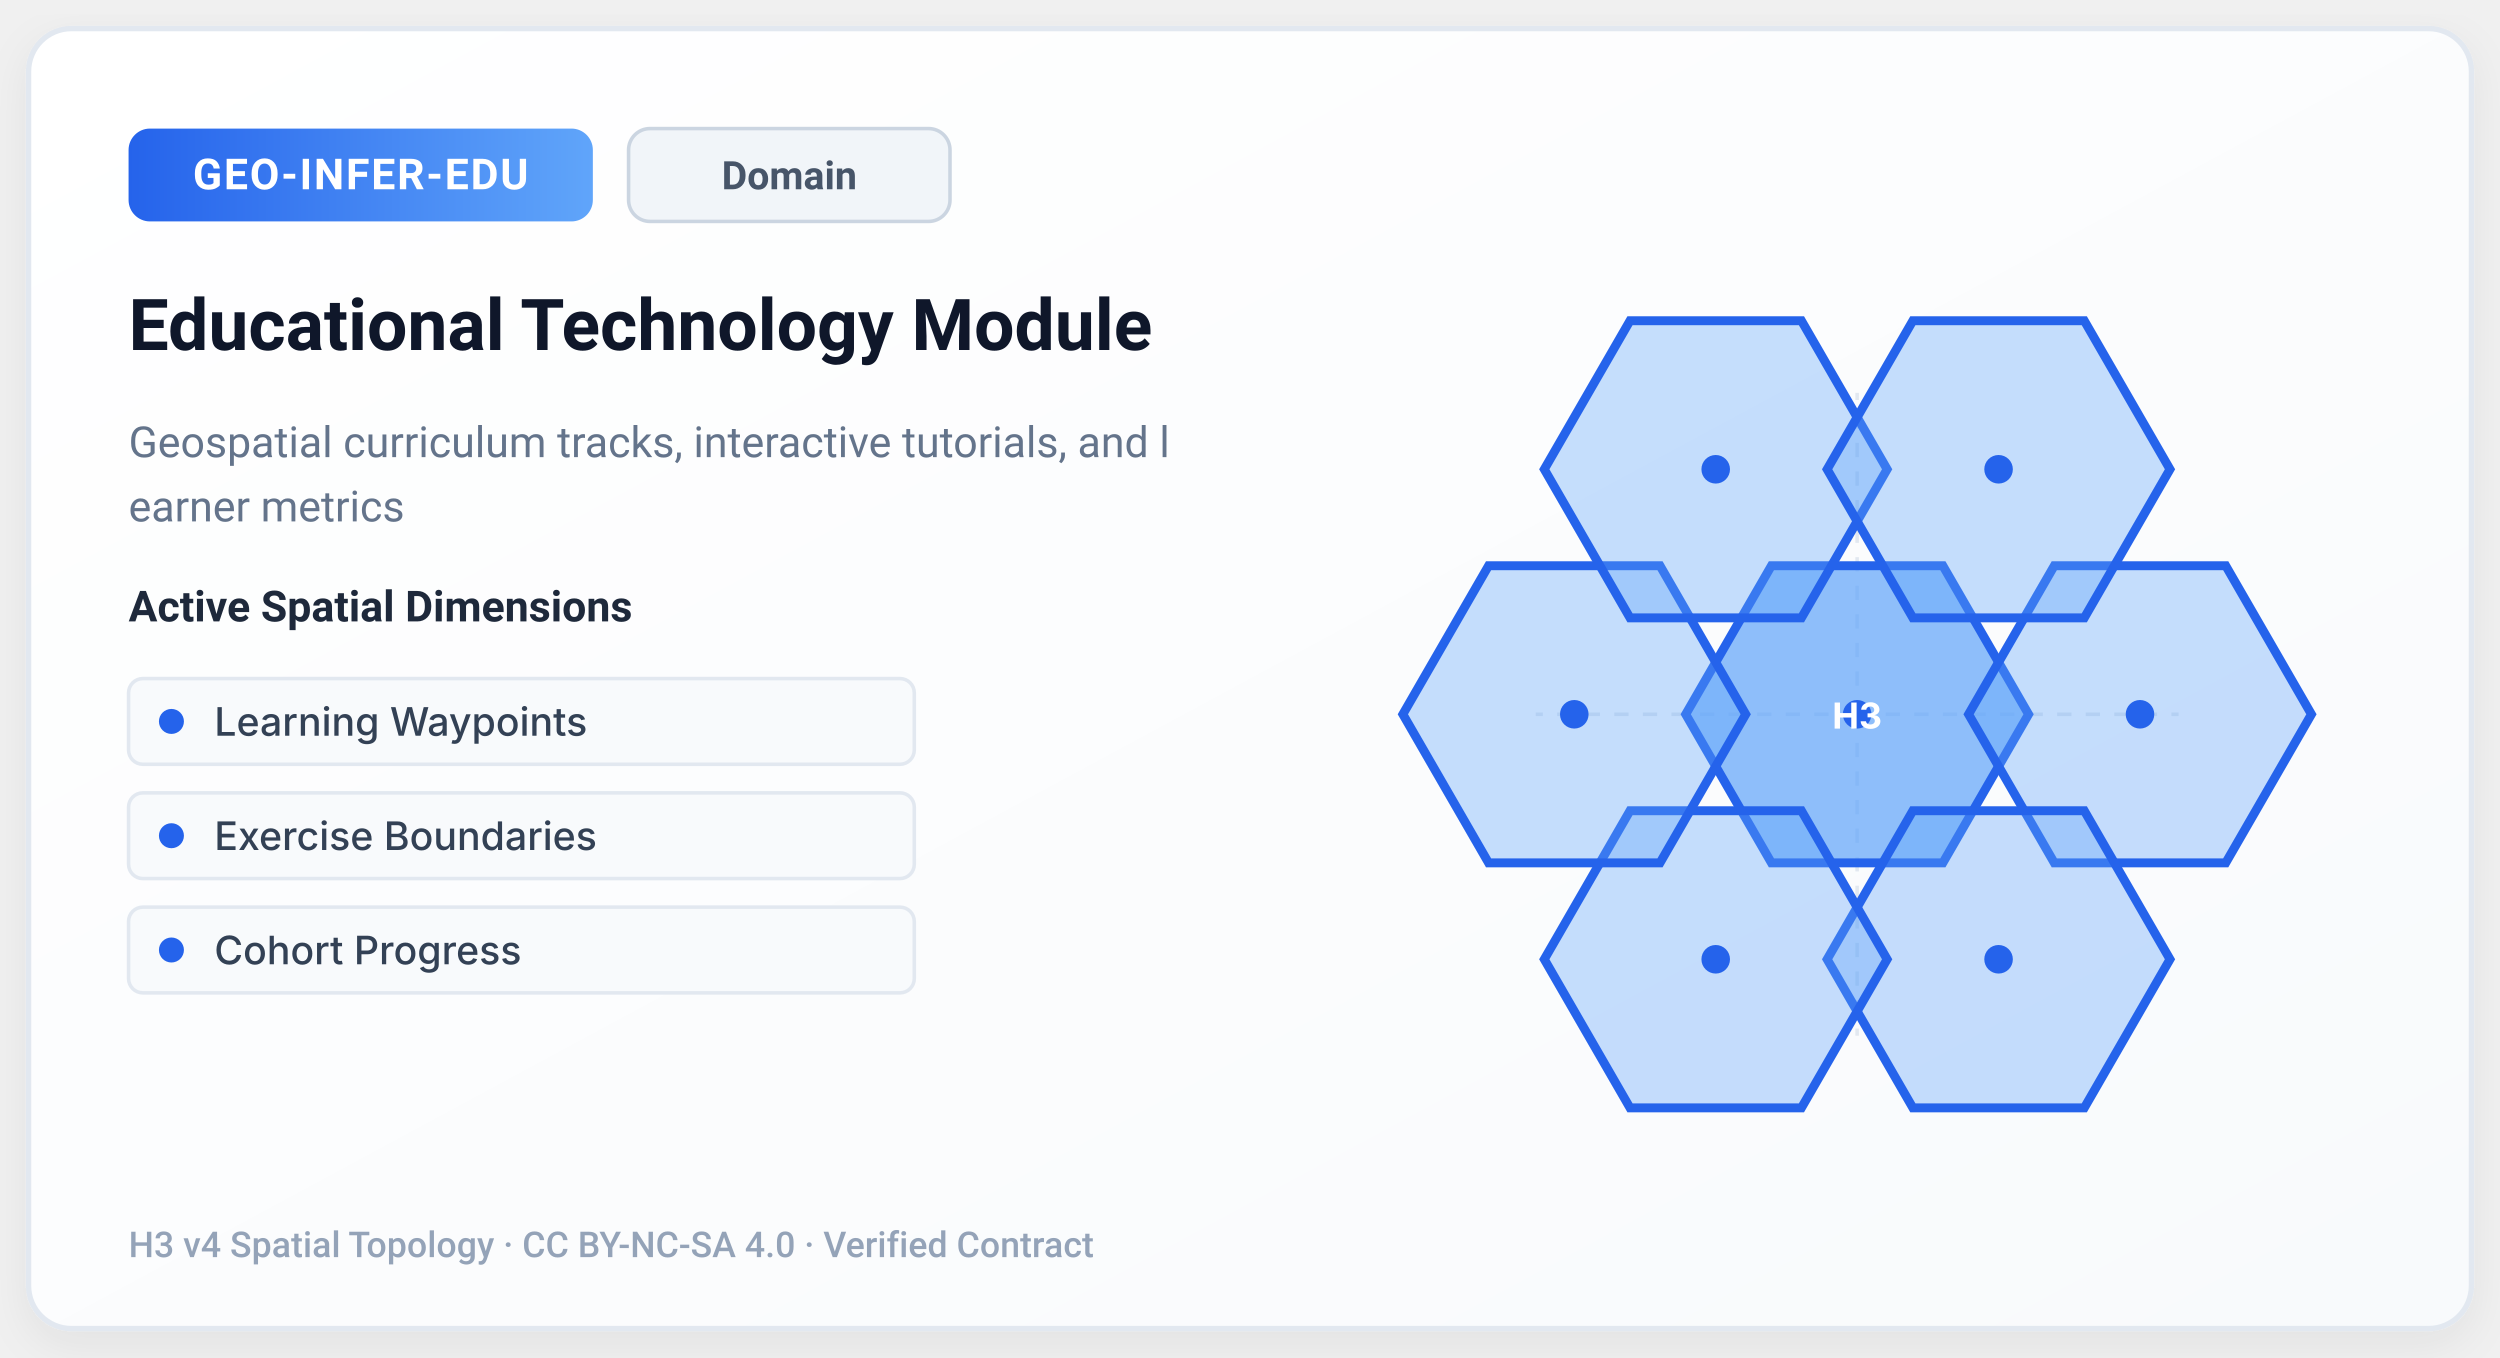
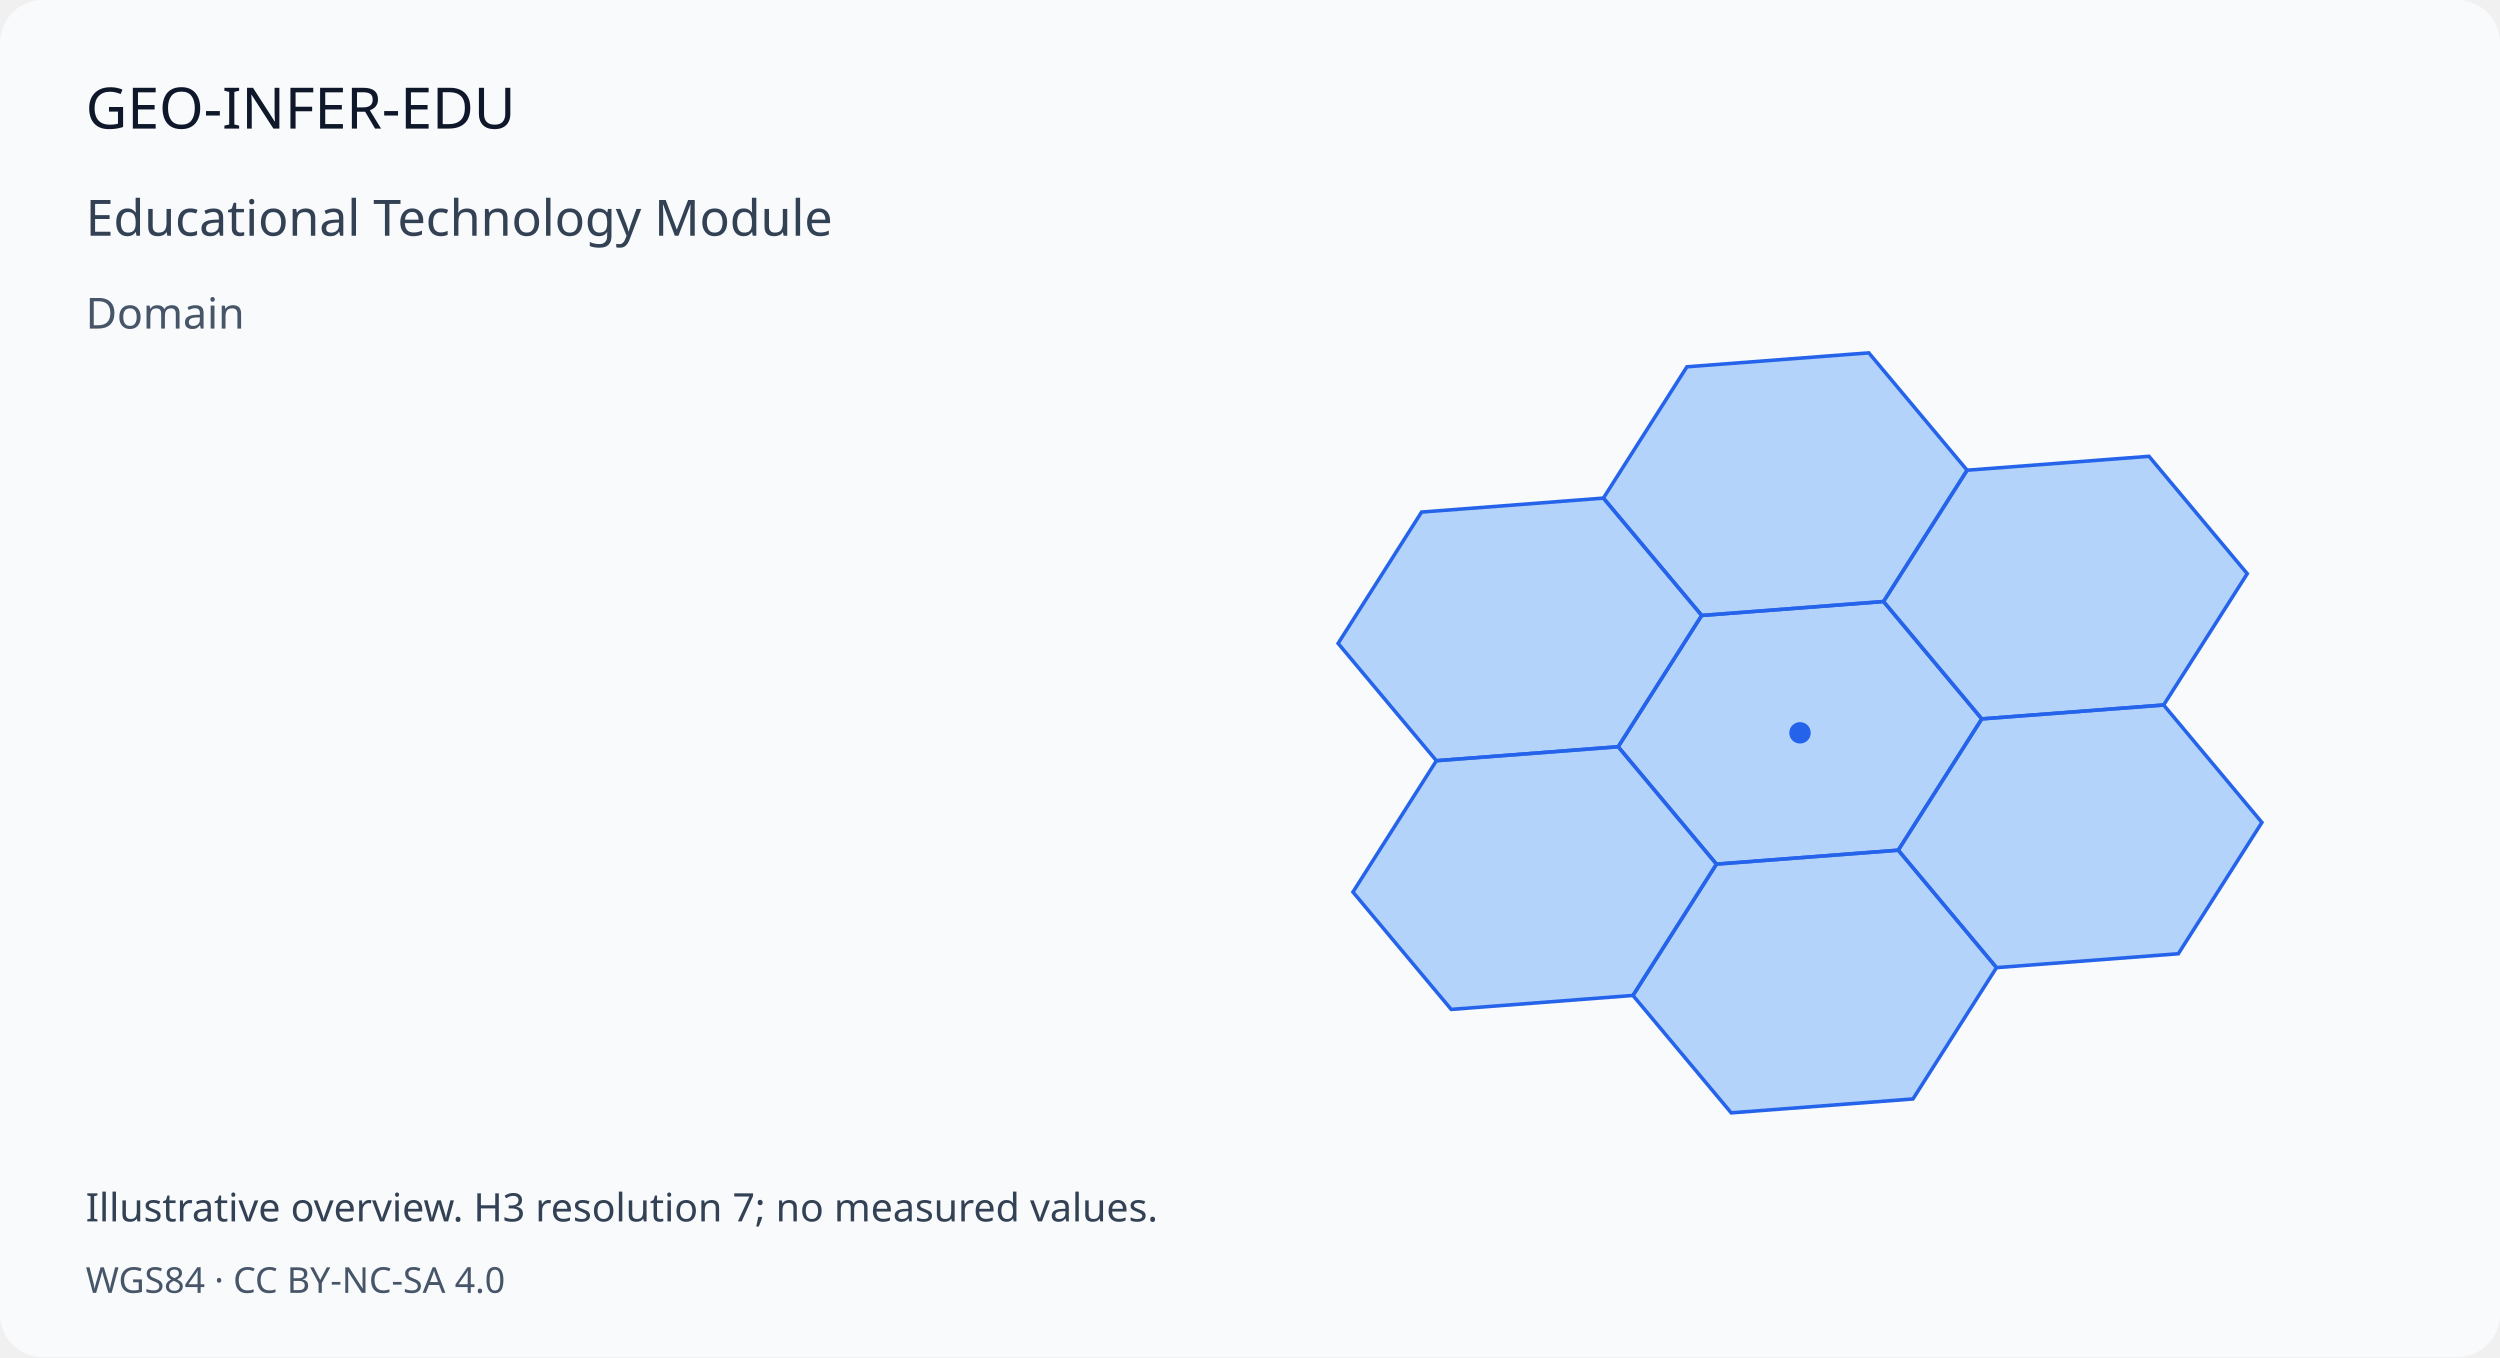
- <svg xmlns="http://www.w3.org/2000/svg" viewBox="0 0 700 380" width="700" height="380">
-   <defs>
-     <linearGradient id="bg-grad-EDU" x1="0%" y1="0%" x2="100%" y2="100%">
-       <stop offset="0%" stop-color="#ffffff" />
-       <stop offset="100%" stop-color="#f8fafc" />
-     </linearGradient>
-     <linearGradient id="badge-grad-EDU" x1="0%" y1="0%" x2="100%" y2="0%">
-       <stop offset="0%" stop-color="#2563eb" />
-       <stop offset="100%" stop-color="#60a5fa" />
-     </linearGradient>
-     <filter id="shadow-EDU" x="-5%" y="-5%" width="110%" height="110%">
-       <feDropShadow dx="0" dy="4" stdDeviation="6" flood-opacity="0.06" />
-     </filter>
-   </defs>
-   <rect x="8" y="8" width="684" height="364" rx="12" fill="url(#bg-grad-EDU)" stroke="#e2e8f0" stroke-width="1.5" filter="url(#shadow-EDU)" />
-   <g transform="translate(0, 0)">
-     <rect x="36" y="36" width="130" height="26" rx="6" fill="url(#badge-grad-EDU)" />
-     <text x="101" y="53" text-anchor="middle" fill="#ffffff" font-family="-apple-system, BlinkMacSystemFont, Segoe UI, Roboto, sans-serif" font-size="12" font-weight="700" letter-spacing="0.5">GEO-INFER-EDU</text>
-     <rect x="176" y="36" width="90" height="26" rx="6" fill="#f1f5f9" stroke="#cbd5e1" stroke-width="1" />
-     <text x="221" y="53" text-anchor="middle" fill="#475569" font-family="-apple-system, BlinkMacSystemFont, Segoe UI, Roboto, sans-serif" font-size="11" font-weight="600">Domain</text>
-     <text x="36" y="98" fill="#0f172a" font-family="-apple-system, BlinkMacSystemFont, Segoe UI, Roboto, sans-serif" font-size="20" font-weight="700">Educational Technology Module</text>
-     <text x="36" y="128" fill="#64748b" font-family="-apple-system, BlinkMacSystemFont, Segoe UI, Roboto, sans-serif" font-size="12" font-weight="400">
-       <tspan x="36" dy="0">Geospatial curriculum tracks, interactive tutorials, and l</tspan>
-       <tspan x="36" dy="18">earner metrics</tspan>
-     </text>
-     <text x="36" y="174" fill="#1e293b" font-family="-apple-system, BlinkMacSystemFont, Segoe UI, Roboto, sans-serif" font-size="12" font-weight="600">Active Spatial Dimensions</text>
-     <rect x="36" y="190" width="220" height="24" rx="4" fill="#f8fafc" stroke="#e2e8f0" stroke-width="1" />
-     <circle cx="48" cy="202" r="3.5" fill="#2563eb" />
-     <text x="60" y="206" fill="#334155" font-family="-apple-system, sans-serif" font-size="11" font-weight="500">Learning Waypoints</text>
-     <rect x="36" y="222" width="220" height="24" rx="4" fill="#f8fafc" stroke="#e2e8f0" stroke-width="1" />
-     <circle cx="48" cy="234" r="3.5" fill="#2563eb" />
-     <text x="60" y="238" fill="#334155" font-family="-apple-system, sans-serif" font-size="11" font-weight="500">Exercise Boundaries</text>
-     <rect x="36" y="254" width="220" height="24" rx="4" fill="#f8fafc" stroke="#e2e8f0" stroke-width="1" />
-     <circle cx="48" cy="266" r="3.5" fill="#2563eb" />
-     <text x="60" y="270" fill="#334155" font-family="-apple-system, sans-serif" font-size="11" font-weight="500">Cohort Progress</text>
-     <text x="36" y="352" fill="#94a3b8" font-family="-apple-system, BlinkMacSystemFont, Segoe UI, Roboto, sans-serif" font-size="10" font-weight="500">H3 v4 Spatial Topology · CC BY-NC-SA 4.0 · Verified Contract</text>
-   </g>
-   <g>
-     <line x1="520" y1="200" x2="430" y2="200" stroke="#e2e8f0" stroke-width="1" stroke-dasharray="4,4" />
-     <line x1="520" y1="200" x2="610" y2="200" stroke="#e2e8f0" stroke-width="1" stroke-dasharray="4,4" />
-     <line x1="520" y1="200" x2="520" y2="110" stroke="#e2e8f0" stroke-width="1" stroke-dasharray="4,4" />
-     <line x1="520" y1="200" x2="520" y2="290" stroke="#e2e8f0" stroke-width="1" stroke-dasharray="4,4" />
-     <polygon points="568.0,200.0 544.0,241.6 496.0,241.6 472.0,200.0 496.0,158.4 544.0,158.4" fill="#60a5fa" fill-opacity="0.7" stroke="#2563eb" stroke-width="2.5" />
-     <circle cx="520.0" cy="200.0" r="4" fill="#2563eb" />
-     <text x="520.0" y="204.0" text-anchor="middle" fill="#ffffff" font-family="-apple-system, sans-serif" font-size="10" font-weight="700">H3</text>
-     <polygon points="647.2,200.0 623.2,241.6 575.2,241.6 551.2,200.0 575.2,158.4 623.2,158.4" fill="#60a5fa" fill-opacity="0.35" stroke="#2563eb" stroke-width="2.5" />
-     <circle cx="599.2" cy="200.0" r="4" fill="#2563eb" />
-     <polygon points="607.6,268.6 583.6,310.2 535.6,310.2 511.6,268.6 535.6,227.0 583.6,227.0" fill="#60a5fa" fill-opacity="0.35" stroke="#2563eb" stroke-width="2.5" />
-     <circle cx="559.6" cy="268.6" r="4" fill="#2563eb" />
-     <polygon points="528.4,268.6 504.4,310.2 456.4,310.2 432.4,268.6 456.4,227.0 504.4,227.0" fill="#60a5fa" fill-opacity="0.35" stroke="#2563eb" stroke-width="2.5" />
-     <circle cx="480.4" cy="268.6" r="4" fill="#2563eb" />
-     <polygon points="488.8,200.0 464.8,241.6 416.8,241.6 392.8,200.0 416.8,158.4 464.8,158.4" fill="#60a5fa" fill-opacity="0.35" stroke="#2563eb" stroke-width="2.5" />
-     <circle cx="440.8" cy="200.0" r="4" fill="#2563eb" />
-     <polygon points="528.4,131.4 504.4,173.0 456.4,173.0 432.4,131.4 456.4,89.8 504.4,89.8" fill="#60a5fa" fill-opacity="0.35" stroke="#2563eb" stroke-width="2.5" />
-     <circle cx="480.4" cy="131.4" r="4" fill="#2563eb" />
-     <polygon points="607.6,131.4 583.6,173.0 535.6,173.0 511.6,131.4 535.6,89.8 583.6,89.8" fill="#60a5fa" fill-opacity="0.35" stroke="#2563eb" stroke-width="2.5" />
-     <circle cx="559.6" cy="131.4" r="4" fill="#2563eb" />
-   </g>
+ <svg xmlns="http://www.w3.org/2000/svg" role="img" aria-labelledby="title-EDU desc-EDU" viewBox="0 0 700 380" width="700" height="380">
+   <rect width="100%" height="100%" rx="12" fill="#f8fafc" />
+   <text x="24" y="36" font-family="sans-serif" font-size="16" fill="#0f172a">GEO-INFER-EDU</text>
+   <text x="24" y="66" font-family="sans-serif" font-size="14" fill="#334155">Educational Technology Module</text>
+   <text x="24" y="92" font-family="sans-serif" font-size="12" fill="#475569">Domain</text>
+   <polygon data-h3="87283082dffffff" points="531.508,238.058 554.903,201.292 527.385,168.423 476.473,172.324 453.089,209.090 480.606,241.955 531.508,238.058" fill="#60a5fa" fill-opacity="0.45" stroke="#2563eb" />
+   <polygon data-h3="872830828ffffff" points="605.821,197.403 629.230,160.641 601.712,127.768 550.785,131.661 527.385,168.423 554.903,201.292 605.821,197.403" fill="#60a5fa" fill-opacity="0.45" stroke="#2563eb" />
+   <polygon data-h3="872830829ffffff" points="527.385,168.423 550.785,131.661 523.261,98.800 472.338,102.704 448.949,139.466 476.473,172.324 527.385,168.423" fill="#60a5fa" fill-opacity="0.45" stroke="#2563eb" />
+   <polygon data-h3="87283082cffffff" points="609.927,267.050 633.332,230.283 605.821,197.403 554.903,201.292 531.508,238.058 559.020,270.935 609.927,267.050" fill="#60a5fa" fill-opacity="0.45" stroke="#2563eb" />
+   <polygon data-h3="872830953ffffff" points="535.630,307.706 559.020,270.935 531.508,238.058 480.606,241.955 457.226,278.726 484.738,311.600 535.630,307.706" fill="#60a5fa" fill-opacity="0.45" stroke="#2563eb" />
+   <polygon data-h3="87283095affffff" points="453.089,209.090 476.473,172.324 448.949,139.466 398.041,143.379 374.668,180.145 402.191,212.999 453.089,209.090" fill="#60a5fa" fill-opacity="0.45" stroke="#2563eb" />
+   <polygon data-h3="87283095effffff" points="457.226,278.726 480.606,241.955 453.089,209.090 402.191,212.999 378.822,249.770 406.339,282.632 457.226,278.726" fill="#60a5fa" fill-opacity="0.45" stroke="#2563eb" />
+   <circle cx="504.0" cy="205.2" r="3" fill="#2563eb" />
+   <text x="24" y="342" font-family="sans-serif" font-size="11" fill="#334155">Illustrative overview. H3 resolution 7; no measured values.</text>
+   <text x="24" y="362" font-family="sans-serif" font-size="10" fill="#475569">WGS84 · CC BY-NC-SA 4.0</text>
</svg>
